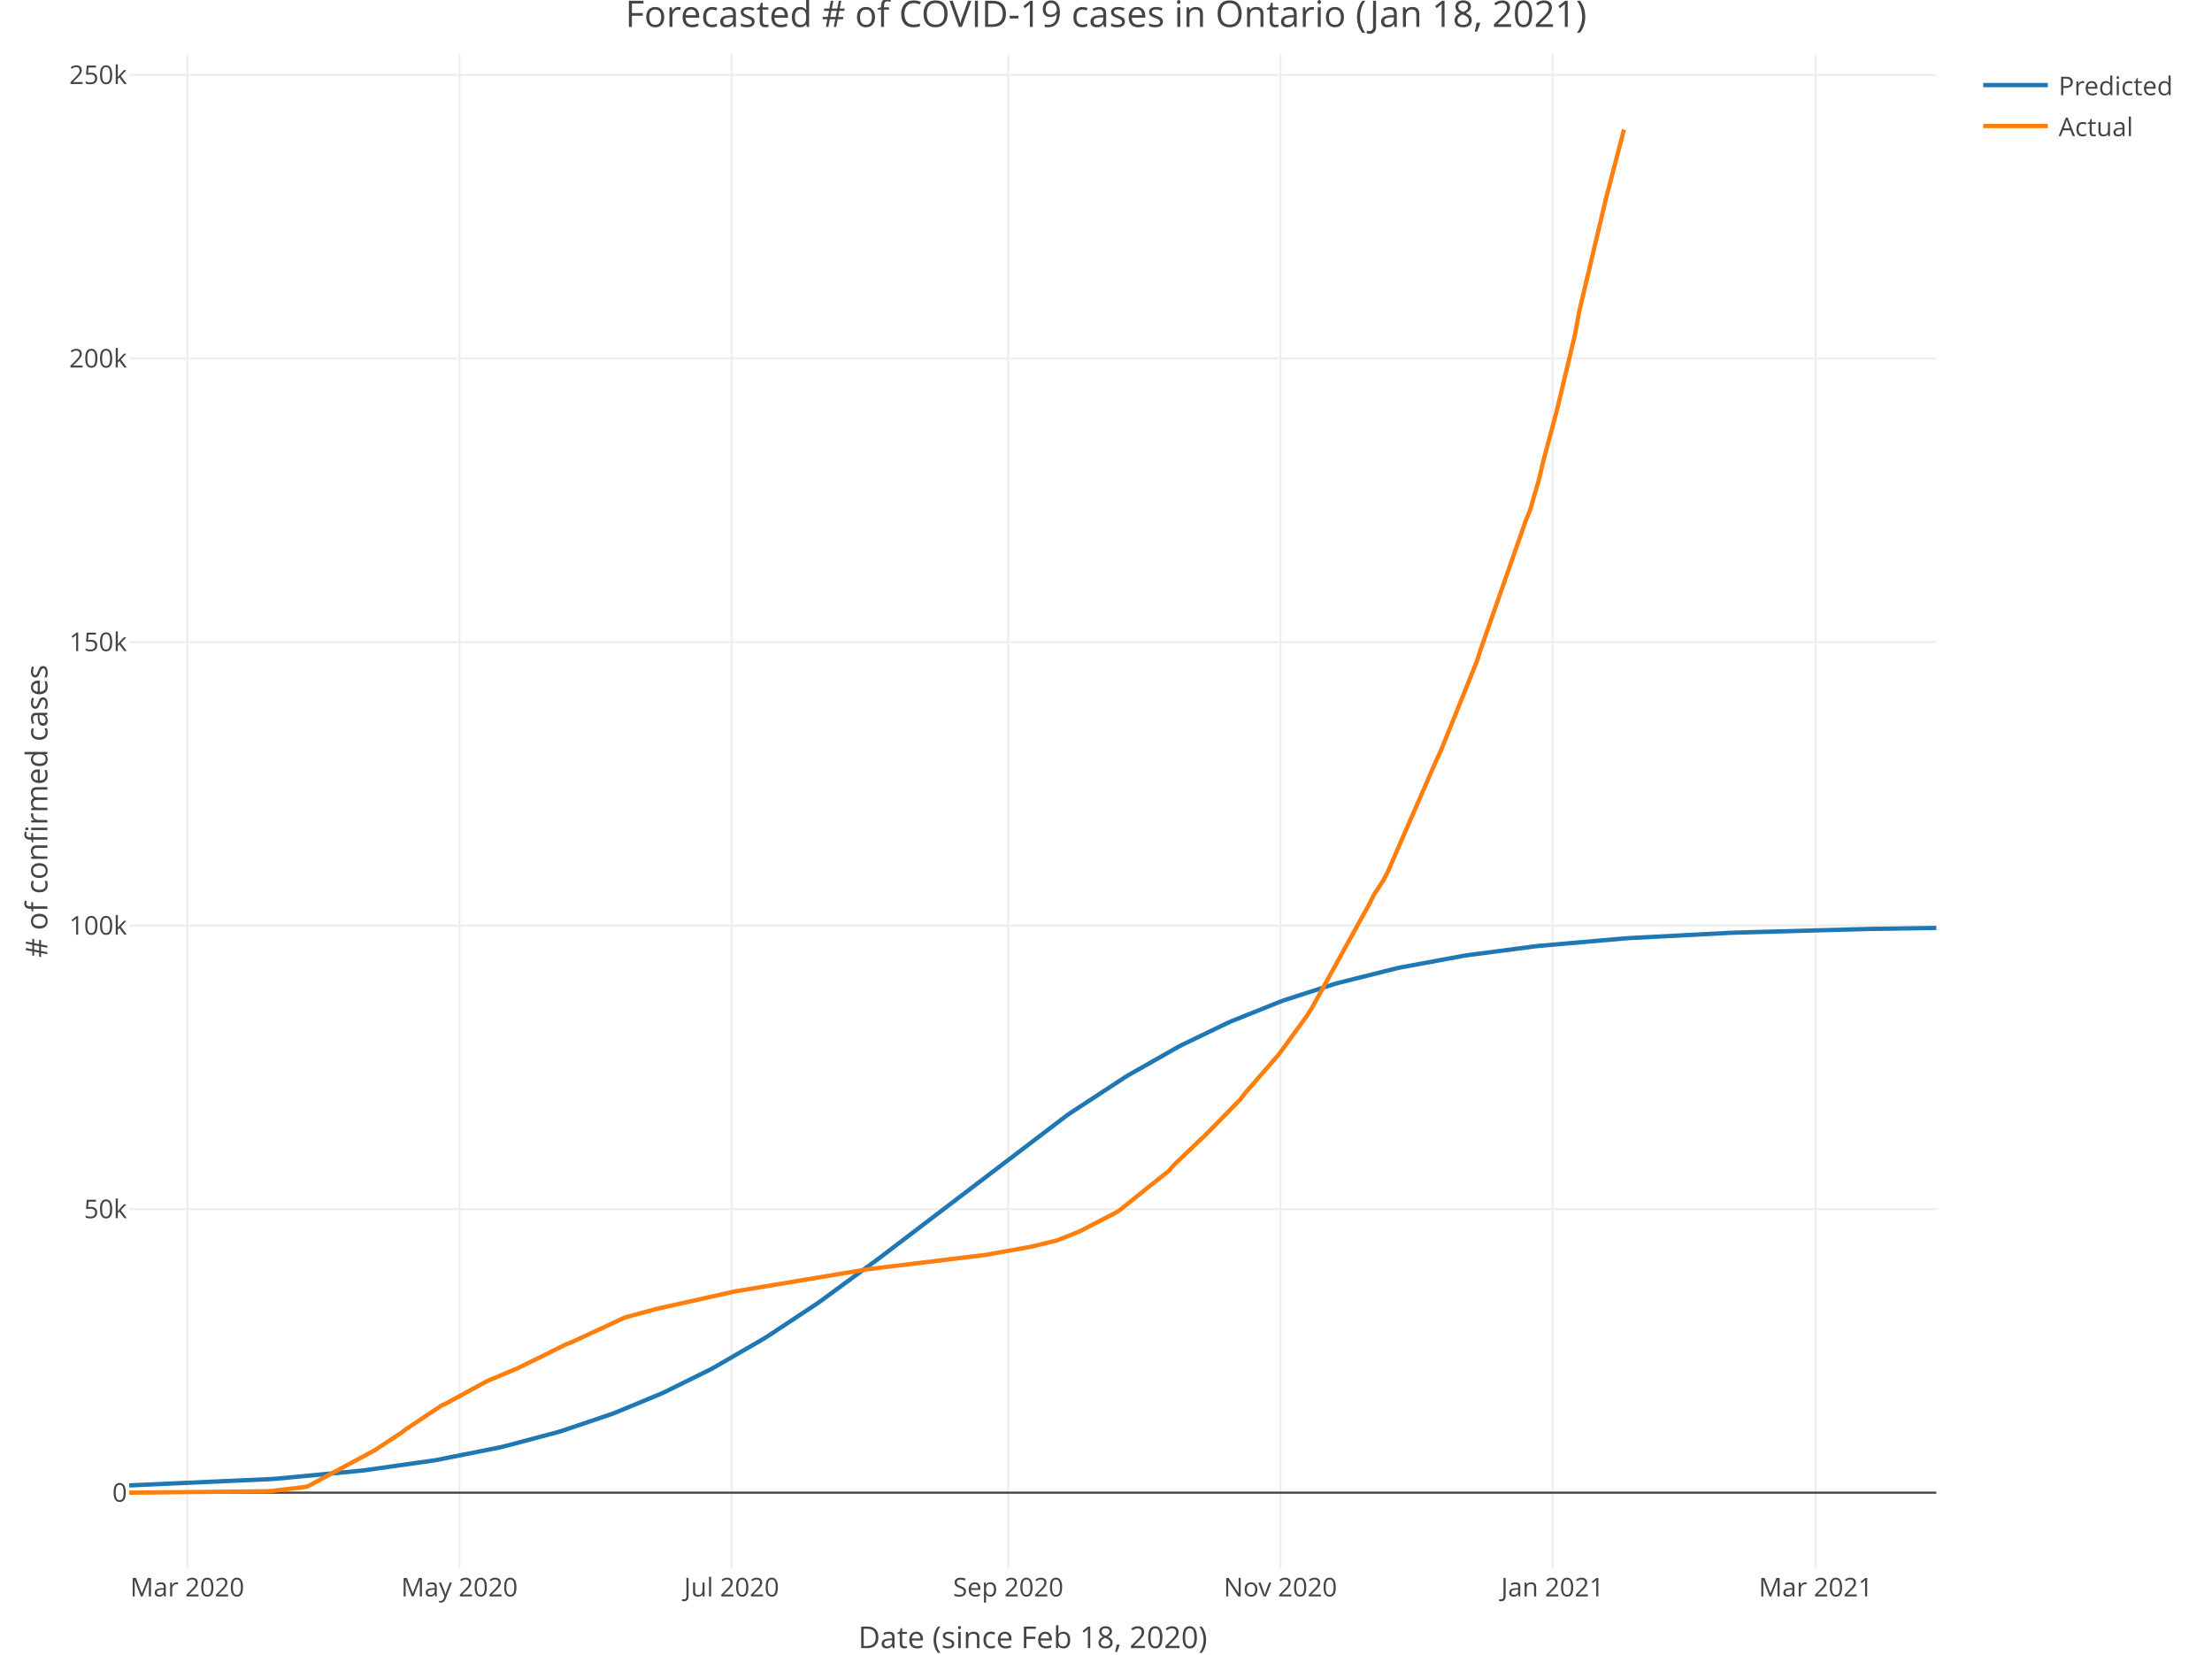
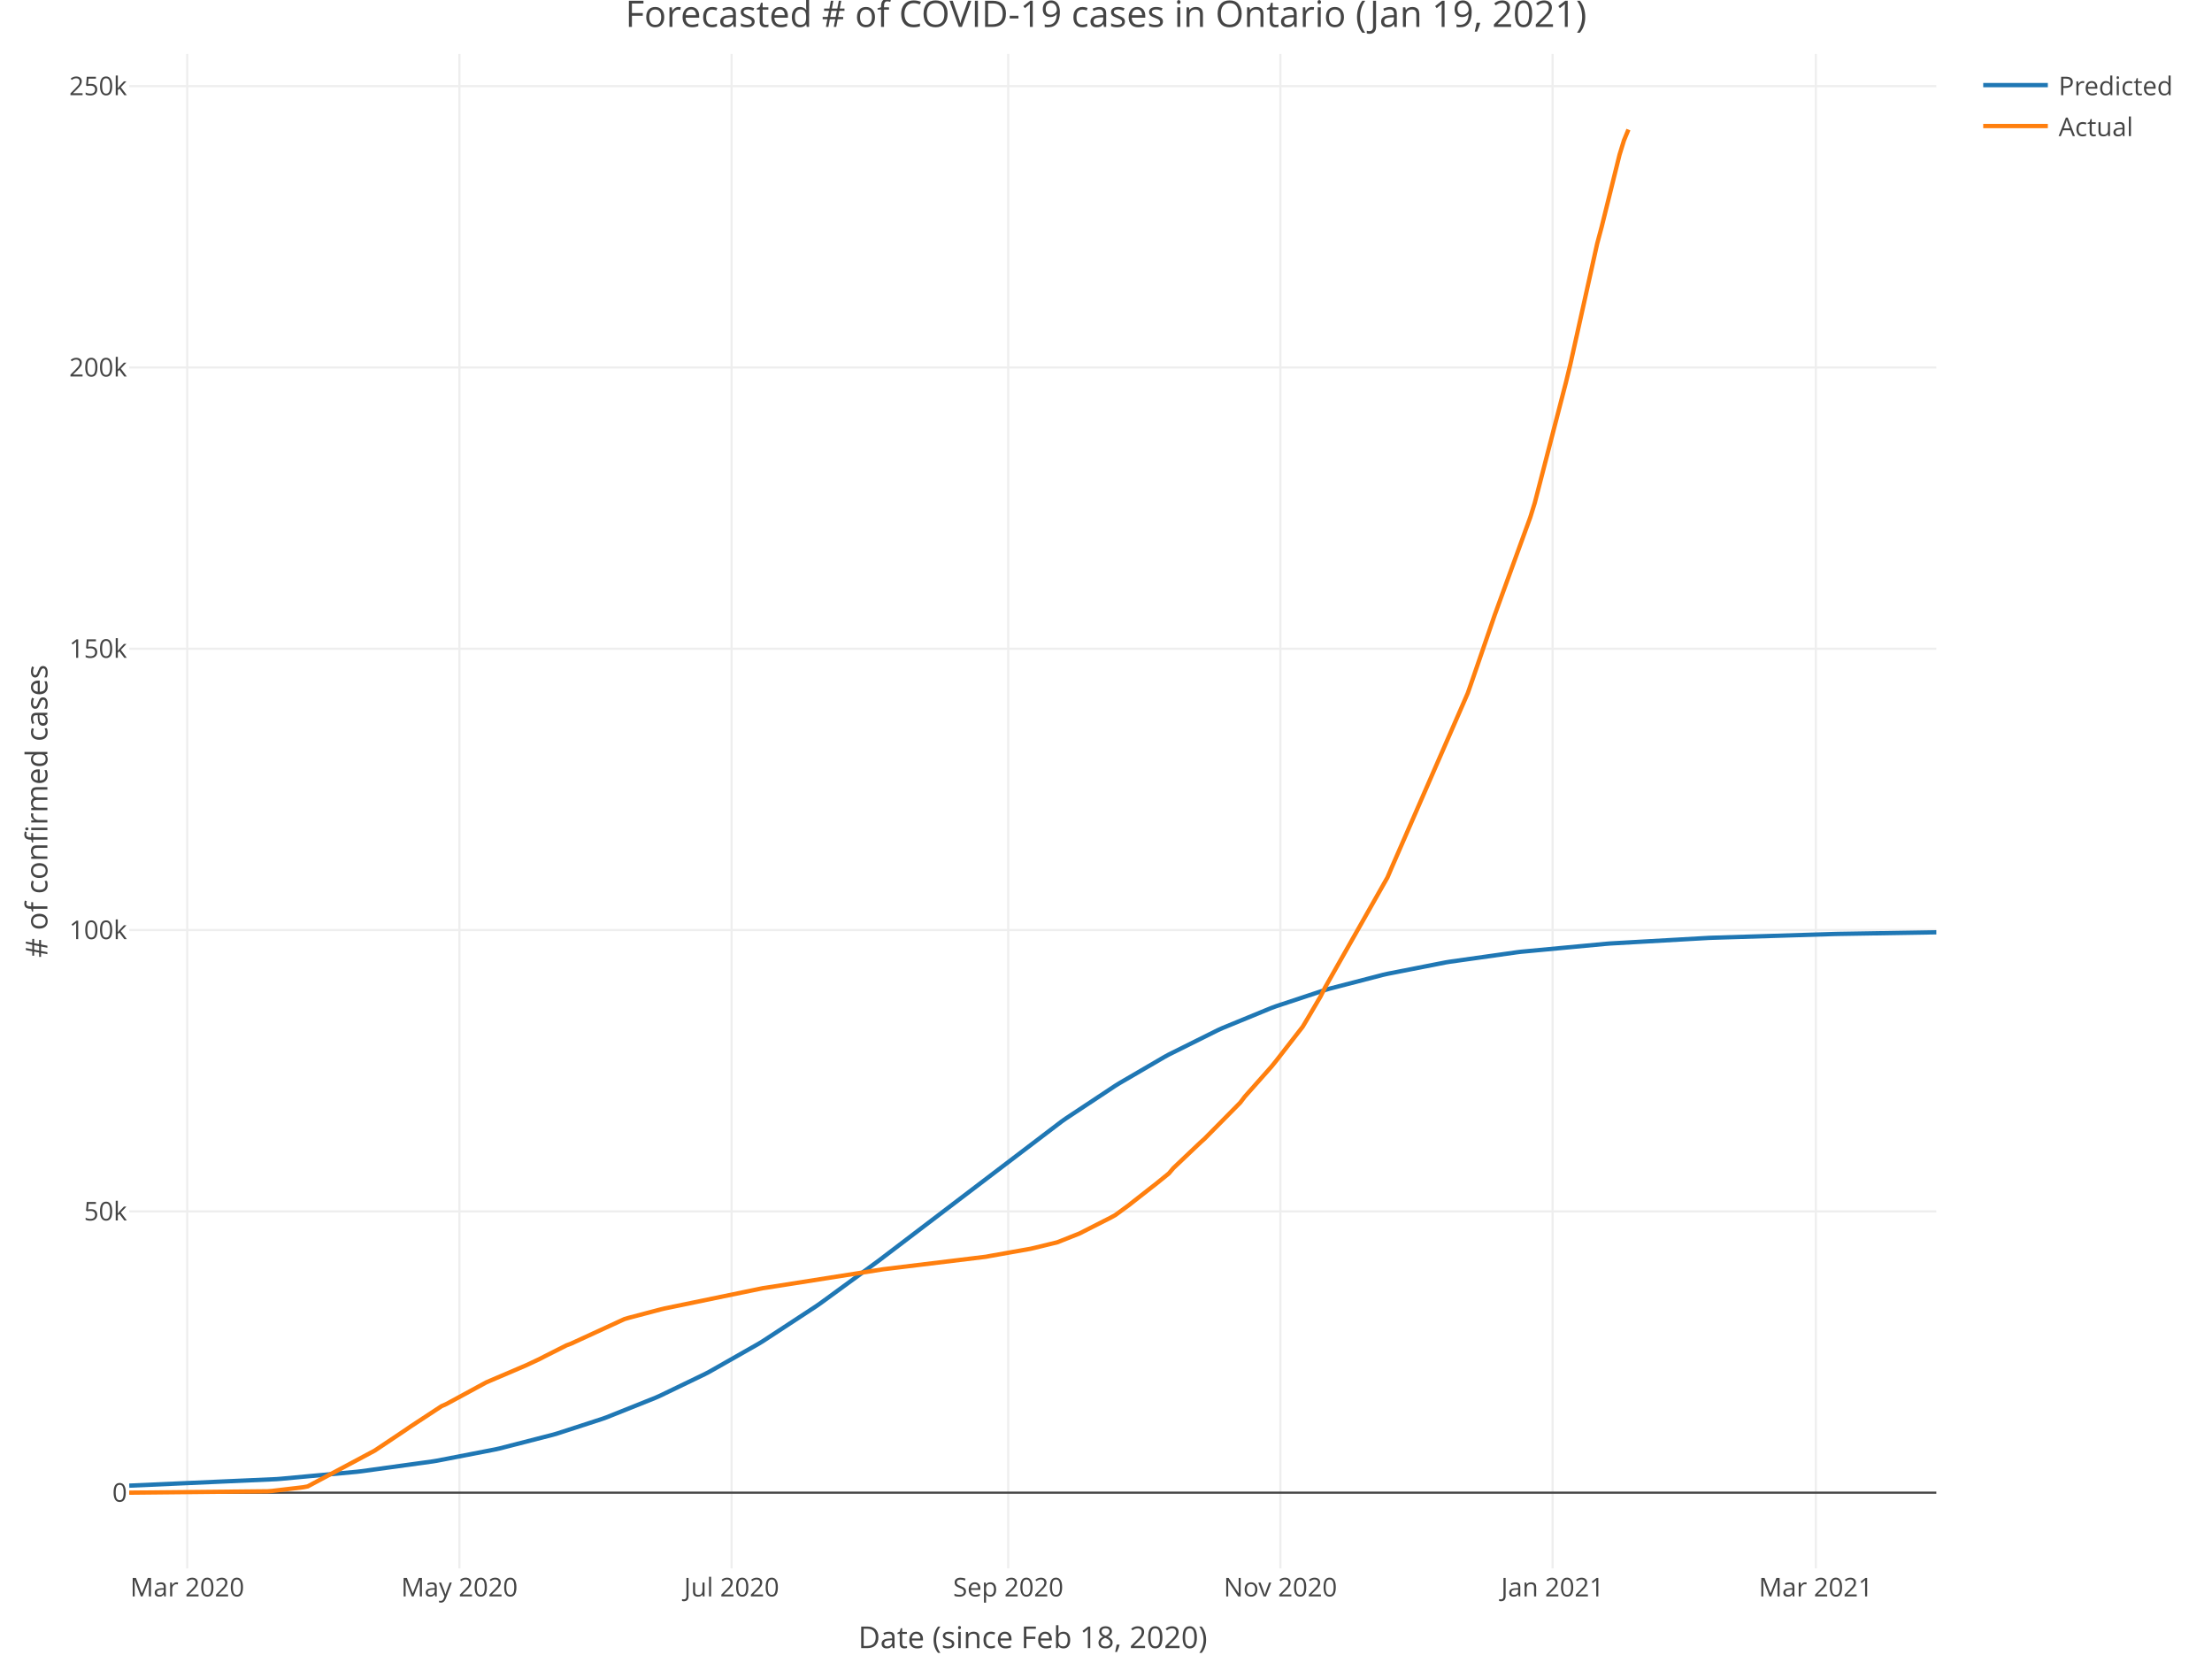
<svg xmlns="http://www.w3.org/2000/svg" class="main-svg" width="1027" height="768" style="" viewBox="0 0 1027 768">
  <rect x="0" y="0" width="1027" height="768" style="fill: rgb(255, 255, 255); fill-opacity: 1;" />
-   <defs id="defs-348b0b">
+   <defs id="defs-5bb332">
    <g class="clips">
-       <clipPath id="clip348b0bxyplot" class="plotclip">
+       <clipPath id="clip5bb332xyplot" class="plotclip">
        <rect width="839" height="703" />
      </clipPath>
-       <clipPath class="axesclip" id="clip348b0bx">
+       <clipPath class="axesclip" id="clip5bb332x">
        <rect x="60" y="0" width="839" height="768" />
      </clipPath>
-       <clipPath class="axesclip" id="clip348b0by">
+       <clipPath class="axesclip" id="clip5bb332y">
        <rect x="0" y="25" width="1027" height="703" />
      </clipPath>
-       <clipPath class="axesclip" id="clip348b0bxy">
+       <clipPath class="axesclip" id="clip5bb332xy">
        <rect x="60" y="25" width="839" height="703" />
      </clipPath>
    </g>
    <g class="gradients" />
  </defs>
  <g class="bglayer" />
  <g class="layer-below">
    <g class="imagelayer" />
    <g class="shapelayer" />
  </g>
  <g class="cartesianlayer">
    <g class="subplot xy">
      <g class="layer-subplot">
        <g class="shapelayer" />
        <g class="imagelayer" />
      </g>
      <g class="gridlayer">
        <g class="x">
          <path class="xgrid crisp" transform="translate(86.93,0)" d="M0,25v703" style="stroke: rgb(238, 238, 238); stroke-opacity: 1; stroke-width: 1px;" />
          <path class="xgrid crisp" transform="translate(213.3,0)" d="M0,25v703" style="stroke: rgb(238, 238, 238); stroke-opacity: 1; stroke-width: 1px;" />
          <path class="xgrid crisp" transform="translate(339.67,0)" d="M0,25v703" style="stroke: rgb(238, 238, 238); stroke-opacity: 1; stroke-width: 1px;" />
          <path class="xgrid crisp" transform="translate(468.11,0)" d="M0,25v703" style="stroke: rgb(238, 238, 238); stroke-opacity: 1; stroke-width: 1px;" />
          <path class="xgrid crisp" transform="translate(594.47,0)" d="M0,25v703" style="stroke: rgb(238, 238, 238); stroke-opacity: 1; stroke-width: 1px;" />
          <path class="xgrid crisp" transform="translate(720.84,0)" d="M0,25v703" style="stroke: rgb(238, 238, 238); stroke-opacity: 1; stroke-width: 1px;" />
          <path class="xgrid crisp" transform="translate(843.07,0)" d="M0,25v703" style="stroke: rgb(238, 238, 238); stroke-opacity: 1; stroke-width: 1px;" />
        </g>
        <g class="y">
-           <path class="ygrid crisp" transform="translate(0,561.24)" d="M60,0h839" style="stroke: rgb(238, 238, 238); stroke-opacity: 1; stroke-width: 1px;" />
-           <path class="ygrid crisp" transform="translate(0,429.63)" d="M60,0h839" style="stroke: rgb(238, 238, 238); stroke-opacity: 1; stroke-width: 1px;" />
-           <path class="ygrid crisp" transform="translate(0,298.01)" d="M60,0h839" style="stroke: rgb(238, 238, 238); stroke-opacity: 1; stroke-width: 1px;" />
-           <path class="ygrid crisp" transform="translate(0,166.4)" d="M60,0h839" style="stroke: rgb(238, 238, 238); stroke-opacity: 1; stroke-width: 1px;" />
-           <path class="ygrid crisp" transform="translate(0,34.79)" d="M60,0h839" style="stroke: rgb(238, 238, 238); stroke-opacity: 1; stroke-width: 1px;" />
+           <path class="ygrid crisp" transform="translate(0,562.28)" d="M60,0h839" style="stroke: rgb(238, 238, 238); stroke-opacity: 1; stroke-width: 1px;" />
+           <path class="ygrid crisp" transform="translate(0,431.7)" d="M60,0h839" style="stroke: rgb(238, 238, 238); stroke-opacity: 1; stroke-width: 1px;" />
+           <path class="ygrid crisp" transform="translate(0,301.13)" d="M60,0h839" style="stroke: rgb(238, 238, 238); stroke-opacity: 1; stroke-width: 1px;" />
+           <path class="ygrid crisp" transform="translate(0,170.56)" d="M60,0h839" style="stroke: rgb(238, 238, 238); stroke-opacity: 1; stroke-width: 1px;" />
+           <path class="ygrid crisp" transform="translate(0,39.98)" d="M60,0h839" style="stroke: rgb(238, 238, 238); stroke-opacity: 1; stroke-width: 1px;" />
        </g>
      </g>
      <g class="zerolinelayer">
        <path class="yzl zl crisp" transform="translate(0,692.85)" d="M60,0h839" style="stroke: rgb(68, 68, 68); stroke-opacity: 1; stroke-width: 1px;" />
      </g>
      <path class="xlines-below" />
      <path class="ylines-below" />
      <g class="overlines-below" />
      <g class="xaxislayer-below" />
      <g class="yaxislayer-below" />
      <g class="overaxes-below" />
-       <g class="plot" transform="translate(60, 25)" clip-path="url('#clip348b0bxyplot')">
+       <g class="plot" transform="translate(60, 25)" clip-path="url('#clip5bb332xyplot')">
        <g class="scatterlayer mlayer">
-           <g class="trace scatter tracea571be" style="stroke-miterlimit: 2; opacity: 1;">
+           <g class="trace scatter traced795d6" style="stroke-miterlimit: 2; opacity: 1;">
            <g class="fills" />
            <g class="errorbars" />
            <g class="lines">
-               <path class="js-line" d="M0,664.47L66.29,661.51L68.36,661.36L107.72,657.63L109.8,657.38L140.87,652.97L142.94,652.62L171.94,646.85L174.01,646.37L198.87,639.77L200.95,639.14L223.73,631.44L225.8,630.66L246.52,622.08L248.59,621.14L269.31,610.92L271.38,609.81L294.17,596.63L296.24,595.35L319.03,580.29L321.1,578.84L348.03,559.12L350.1,557.55L435.04,492.95L437.11,491.51L461.97,475.24L464.04,473.97L486.83,461.04L488.9,459.96L509.61,449.96L511.69,449.04L534.47,439.91L536.55,439.16L559.33,431.81L561.4,431.22L588.34,424.48L590.41,424.03L619.41,418.67L621.48,418.35L652.56,414.27L654.63,414.04L693.99,410.6L696.06,410.46L743.71,407.97L745.78,407.89L807.93,406.19L810,406.16L839,405.71" style="vector-effect: non-scaling-stroke; fill: none; stroke: rgb(31, 119, 180); stroke-opacity: 1; stroke-width: 2px; opacity: 1;" />
+               <path class="js-line" d="M0,664.59L68.36,661.56L70.43,661.4L105.65,658.15L107.72,657.91L140.87,653.34L142.94,653L169.87,647.78L171.94,647.32L196.8,640.94L198.87,640.33L219.59,633.6L221.66,632.86L244.45,623.74L246.52,622.82L267.24,612.82L269.31,611.74L292.1,598.79L294.17,597.53L319.03,581.24L321.1,579.79L348.03,560.12L350.1,558.54L432.97,495.5L435.04,494.05L457.82,478.97L459.9,477.68L480.61,465.61L482.68,464.48L505.47,453.14L507.54,452.2L530.33,442.84L532.4,442.08L555.19,434.53L557.26,433.92L582.12,427.48L584.19,427.01L611.12,421.73L613.2,421.39L644.27,417.01L646.34,416.76L685.7,413.08L687.77,412.92L733.35,410.34L735.42,410.26L791.35,408.54L793.42,408.49L839,407.74" style="vector-effect: non-scaling-stroke; fill: none; stroke: rgb(31, 119, 180); stroke-opacity: 1; stroke-width: 2px; opacity: 1;" />
            </g>
            <g class="points" />
            <g class="text" />
          </g>
-           <g class="trace scatter trace794353" style="stroke-miterlimit: 2; opacity: 1;">
+           <g class="trace scatter trace5ee1b1" style="stroke-miterlimit: 2; opacity: 1;">
            <g class="fills" />
            <g class="errorbars" />
            <g class="lines">
-               <path class="js-line" d="M0,667.85L64.22,667.19L66.29,667.03L80.79,665.31L82.86,664.91L87.01,662.68L89.08,661.56L111.87,649.3L113.94,648.19L126.37,640.01L128.44,638.41L145.01,627.37L147.08,626.45L165.73,616.27L167.8,615.35L180.23,610.15L182.3,609.12L194.73,603.03L196.8,601.94L203.02,598.91L205.09,598.14L229.95,586.62L232.02,586.02L244.45,582.65L246.52,582.16L281.74,574.31L283.81,574L341.81,564.32L343.89,564.01L397.75,557.47L399.82,557.08L418.46,553.74L420.54,553.25L430.89,550.71L432.97,549.88L441.25,546.57L443.32,545.49L457.82,537.98L459.9,536.68L470.25,528.4L472.33,526.68L482.68,518.49L484.76,516.02L497.19,504.14L499.26,502.26L515.83,485.35L517.9,482.61L532.4,465.94L534.47,463.44L546.9,446.34L548.98,443.07L575.91,394.33L577.98,390.15L582.12,383.88L584.19,379.99L606.98,327.67L609.05,323.26L625.62,282.13L627.7,275.73L648.41,216.64L650.48,211.54L654.63,197.12L656.7,188.36L660.84,172.99L662.91,165.19L671.2,130.49L673.27,119.3L685.7,66.88L687.77,58.99L693.99,35.15" style="vector-effect: non-scaling-stroke; fill: none; stroke: rgb(255, 127, 14); stroke-opacity: 1; stroke-width: 2px; opacity: 1;" />
+               <path class="js-line" d="M0,667.85L64.22,667.2L66.29,667.04L80.79,665.33L82.86,664.94L87.01,662.72L89.08,661.61L111.87,649.44L113.94,648.34L128.44,638.65L130.51,637.21L145.01,627.69L147.08,626.78L165.73,616.67L167.8,615.77L182.3,609.58L184.37,608.69L190.59,605.77L192.66,604.69L203.02,599.46L205.09,598.69L229.95,587.26L232.02,586.66L246.52,582.84L248.59,582.34L294.17,572.93L296.24,572.63L350.1,564.14L352.17,563.89L397.75,558.34L399.82,557.95L418.46,554.64L420.54,554.16L430.89,551.63L432.97,550.81L441.25,547.52L443.32,546.46L455.75,540.14L457.82,539L464.04,534.44L466.11,532.81L474.4,526.31L476.47,524.71L482.68,519.67L484.76,517.22L497.19,505.43L499.26,503.57L515.83,486.8L517.9,484.07L530.33,470.08L532.4,467.53L544.83,451.56L546.9,448.09L553.12,437.5L555.19,433.38L584.19,382.26L586.26,377.41L621.48,296.71L623.55,290.76L631.84,266.69L633.91,260.64L650.48,215.14L652.56,208.47L667.06,152.45L669.13,143.92L681.56,88.04L683.63,80.31L691.92,46.88L693.99,40.15L696.06,35.15" style="vector-effect: non-scaling-stroke; fill: none; stroke: rgb(255, 127, 14); stroke-opacity: 1; stroke-width: 2px; opacity: 1;" />
            </g>
            <g class="points" />
            <g class="text" />
          </g>
        </g>
      </g>
      <g class="overplot" />
      <path class="xlines-above crisp" style="fill: none;" d="M0,0" />
      <path class="ylines-above crisp" style="fill: none;" d="M0,0" />
      <g class="overlines-above" />
      <g class="xaxislayer-above">
        <g class="xtick">
          <text text-anchor="middle" x="0" y="741" transform="translate(86.93,0)" style="font-family: 'Open Sans', verdana, arial, sans-serif; font-size: 12px; fill: rgb(68, 68, 68); fill-opacity: 1; white-space: pre;">Mar 2020</text>
        </g>
        <g class="xtick">
          <text text-anchor="middle" x="0" y="741" transform="translate(213.3,0)" style="font-family: 'Open Sans', verdana, arial, sans-serif; font-size: 12px; fill: rgb(68, 68, 68); fill-opacity: 1; white-space: pre;">May 2020</text>
        </g>
        <g class="xtick">
          <text text-anchor="middle" x="0" y="741" transform="translate(339.67,0)" style="font-family: 'Open Sans', verdana, arial, sans-serif; font-size: 12px; fill: rgb(68, 68, 68); fill-opacity: 1; white-space: pre;">Jul 2020</text>
        </g>
        <g class="xtick">
          <text text-anchor="middle" x="0" y="741" transform="translate(468.11,0)" style="font-family: 'Open Sans', verdana, arial, sans-serif; font-size: 12px; fill: rgb(68, 68, 68); fill-opacity: 1; white-space: pre;">Sep 2020</text>
        </g>
        <g class="xtick">
          <text text-anchor="middle" x="0" y="741" transform="translate(594.47,0)" style="font-family: 'Open Sans', verdana, arial, sans-serif; font-size: 12px; fill: rgb(68, 68, 68); fill-opacity: 1; white-space: pre;">Nov 2020</text>
        </g>
        <g class="xtick">
          <text text-anchor="middle" x="0" y="741" transform="translate(720.84,0)" style="font-family: 'Open Sans', verdana, arial, sans-serif; font-size: 12px; fill: rgb(68, 68, 68); fill-opacity: 1; white-space: pre;">Jan 2021</text>
        </g>
        <g class="xtick">
          <text text-anchor="middle" x="0" y="741" transform="translate(843.07,0)" style="font-family: 'Open Sans', verdana, arial, sans-serif; font-size: 12px; fill: rgb(68, 68, 68); fill-opacity: 1; white-space: pre;">Mar 2021</text>
        </g>
      </g>
      <g class="yaxislayer-above">
        <g class="ytick">
          <text text-anchor="end" x="59" y="4.2" transform="translate(0,692.85)" style="font-family: 'Open Sans', verdana, arial, sans-serif; font-size: 12px; fill: rgb(68, 68, 68); fill-opacity: 1; white-space: pre;">0</text>
        </g>
        <g class="ytick">
-           <text text-anchor="end" x="59" y="4.2" transform="translate(0,561.24)" style="font-family: 'Open Sans', verdana, arial, sans-serif; font-size: 12px; fill: rgb(68, 68, 68); fill-opacity: 1; white-space: pre;">50k</text>
+           <text text-anchor="end" x="59" y="4.2" transform="translate(0,562.28)" style="font-family: 'Open Sans', verdana, arial, sans-serif; font-size: 12px; fill: rgb(68, 68, 68); fill-opacity: 1; white-space: pre;">50k</text>
        </g>
        <g class="ytick">
-           <text text-anchor="end" x="59" y="4.2" transform="translate(0,429.63)" style="font-family: 'Open Sans', verdana, arial, sans-serif; font-size: 12px; fill: rgb(68, 68, 68); fill-opacity: 1; white-space: pre;">100k</text>
+           <text text-anchor="end" x="59" y="4.2" transform="translate(0,431.7)" style="font-family: 'Open Sans', verdana, arial, sans-serif; font-size: 12px; fill: rgb(68, 68, 68); fill-opacity: 1; white-space: pre;">100k</text>
        </g>
        <g class="ytick">
-           <text text-anchor="end" x="59" y="4.2" transform="translate(0,298.01)" style="font-family: 'Open Sans', verdana, arial, sans-serif; font-size: 12px; fill: rgb(68, 68, 68); fill-opacity: 1; white-space: pre;">150k</text>
+           <text text-anchor="end" x="59" y="4.2" transform="translate(0,301.13)" style="font-family: 'Open Sans', verdana, arial, sans-serif; font-size: 12px; fill: rgb(68, 68, 68); fill-opacity: 1; white-space: pre;">150k</text>
        </g>
        <g class="ytick">
-           <text text-anchor="end" x="59" y="4.2" transform="translate(0,166.4)" style="font-family: 'Open Sans', verdana, arial, sans-serif; font-size: 12px; fill: rgb(68, 68, 68); fill-opacity: 1; white-space: pre;">200k</text>
+           <text text-anchor="end" x="59" y="4.2" transform="translate(0,170.56)" style="font-family: 'Open Sans', verdana, arial, sans-serif; font-size: 12px; fill: rgb(68, 68, 68); fill-opacity: 1; white-space: pre;">200k</text>
        </g>
        <g class="ytick">
-           <text text-anchor="end" x="59" y="4.2" transform="translate(0,34.79)" style="font-family: 'Open Sans', verdana, arial, sans-serif; font-size: 12px; fill: rgb(68, 68, 68); fill-opacity: 1; white-space: pre;">250k</text>
+           <text text-anchor="end" x="59" y="4.2" transform="translate(0,39.98)" style="font-family: 'Open Sans', verdana, arial, sans-serif; font-size: 12px; fill: rgb(68, 68, 68); fill-opacity: 1; white-space: pre;">250k</text>
        </g>
      </g>
      <g class="overaxes-above" />
    </g>
  </g>
  <g class="polarlayer" />
  <g class="ternarylayer" />
  <g class="geolayer" />
  <g class="funnelarealayer" />
  <g class="pielayer" />
  <g class="treemaplayer" />
  <g class="sunburstlayer" />
  <g class="glimages" />
-   <defs id="topdefs-348b0b">
+   <defs id="topdefs-5bb332">
    <g class="clips" />
-     <clipPath id="legend348b0b">
+     <clipPath id="legend5bb332">
      <rect width="101" height="48" x="0" y="0" />
    </clipPath>
  </defs>
  <g class="layer-above">
    <g class="imagelayer" />
    <g class="shapelayer" />
  </g>
  <g class="infolayer">
    <g class="legend" pointer-events="all" transform="translate(915.78, 25)">
      <rect class="bg" shape-rendering="crispEdges" style="stroke: rgb(68, 68, 68); stroke-opacity: 1; fill: rgb(255, 255, 255); fill-opacity: 1; stroke-width: 0px;" width="101" height="48" x="0" y="0" />
-       <g class="scrollbox" transform="translate(0, 0)" clip-path="url('#legend348b0b')">
+       <g class="scrollbox" transform="translate(0, 0)" clip-path="url('#legend5bb332')">
        <g class="groups">
          <g class="traces" style="opacity: 1;" transform="translate(0, 14.5)">
            <text class="legendtext" text-anchor="start" x="40" y="4.68" style="font-family: 'Open Sans', verdana, arial, sans-serif; font-size: 12px; fill: rgb(68, 68, 68); fill-opacity: 1; white-space: pre;">Predicted</text>
            <g class="layers" style="opacity: 1;">
              <g class="legendfill" />
              <g class="legendlines">
                <path class="js-line" d="M5,0h30" style="fill: none; stroke: rgb(31, 119, 180); stroke-opacity: 1; stroke-width: 2px;" />
              </g>
              <g class="legendsymbols">
                <g class="legendpoints" />
              </g>
            </g>
            <rect class="legendtoggle" x="0" y="-9.5" width="95.891" height="19" style="fill: rgb(0, 0, 0); fill-opacity: 0;" />
          </g>
          <g class="traces" style="opacity: 1;" transform="translate(0, 33.5)">
            <text class="legendtext" text-anchor="start" x="40" y="4.68" style="font-family: 'Open Sans', verdana, arial, sans-serif; font-size: 12px; fill: rgb(68, 68, 68); fill-opacity: 1; white-space: pre;">Actual</text>
            <g class="layers" style="opacity: 1;">
              <g class="legendfill" />
              <g class="legendlines">
                <path class="js-line" d="M5,0h30" style="fill: none; stroke: rgb(255, 127, 14); stroke-opacity: 1; stroke-width: 2px;" />
              </g>
              <g class="legendsymbols">
                <g class="legendpoints" />
              </g>
            </g>
            <rect class="legendtoggle" x="0" y="-9.5" width="95.891" height="19" style="fill: rgb(0, 0, 0); fill-opacity: 0;" />
          </g>
        </g>
      </g>
      <rect class="scrollbar" rx="20" ry="3" width="0" height="0" style="fill: rgb(128, 139, 164); fill-opacity: 1;" x="0" y="0" />
    </g>
    <g class="g-gtitle">
-       <text class="gtitle" x="513.5" y="12.5" text-anchor="middle" dy="0em" style="font-family: 'Open Sans', verdana, arial, sans-serif; font-size: 17px; fill: rgb(68, 68, 68); opacity: 1; font-weight: normal; white-space: pre;">Forecasted # of COVID-19 cases in Ontario (Jan 18, 2021)</text>
+       <text class="gtitle" x="513.5" y="12.5" text-anchor="middle" dy="0em" style="font-family: 'Open Sans', verdana, arial, sans-serif; font-size: 17px; fill: rgb(68, 68, 68); opacity: 1; font-weight: normal; white-space: pre;">Forecasted # of COVID-19 cases in Ontario (Jan 19, 2021)</text>
    </g>
    <g class="g-xtitle" transform="translate(0,-15)">
      <text class="xtitle" x="479.5" y="780" text-anchor="middle" style="font-family: 'Open Sans', verdana, arial, sans-serif; font-size: 14px; fill: rgb(68, 68, 68); opacity: 1; font-weight: normal; white-space: pre;">Date (since Feb 18, 2020)</text>
    </g>
    <g class="g-ytitle">
      <text class="ytitle" transform="rotate(-90,22,376.5)" x="22" y="376.5" text-anchor="middle" style="font-family: 'Open Sans', verdana, arial, sans-serif; font-size: 14px; fill: rgb(68, 68, 68); opacity: 1; font-weight: normal; white-space: pre;"># of confirmed cases</text>
    </g>
  </g>
</svg>
